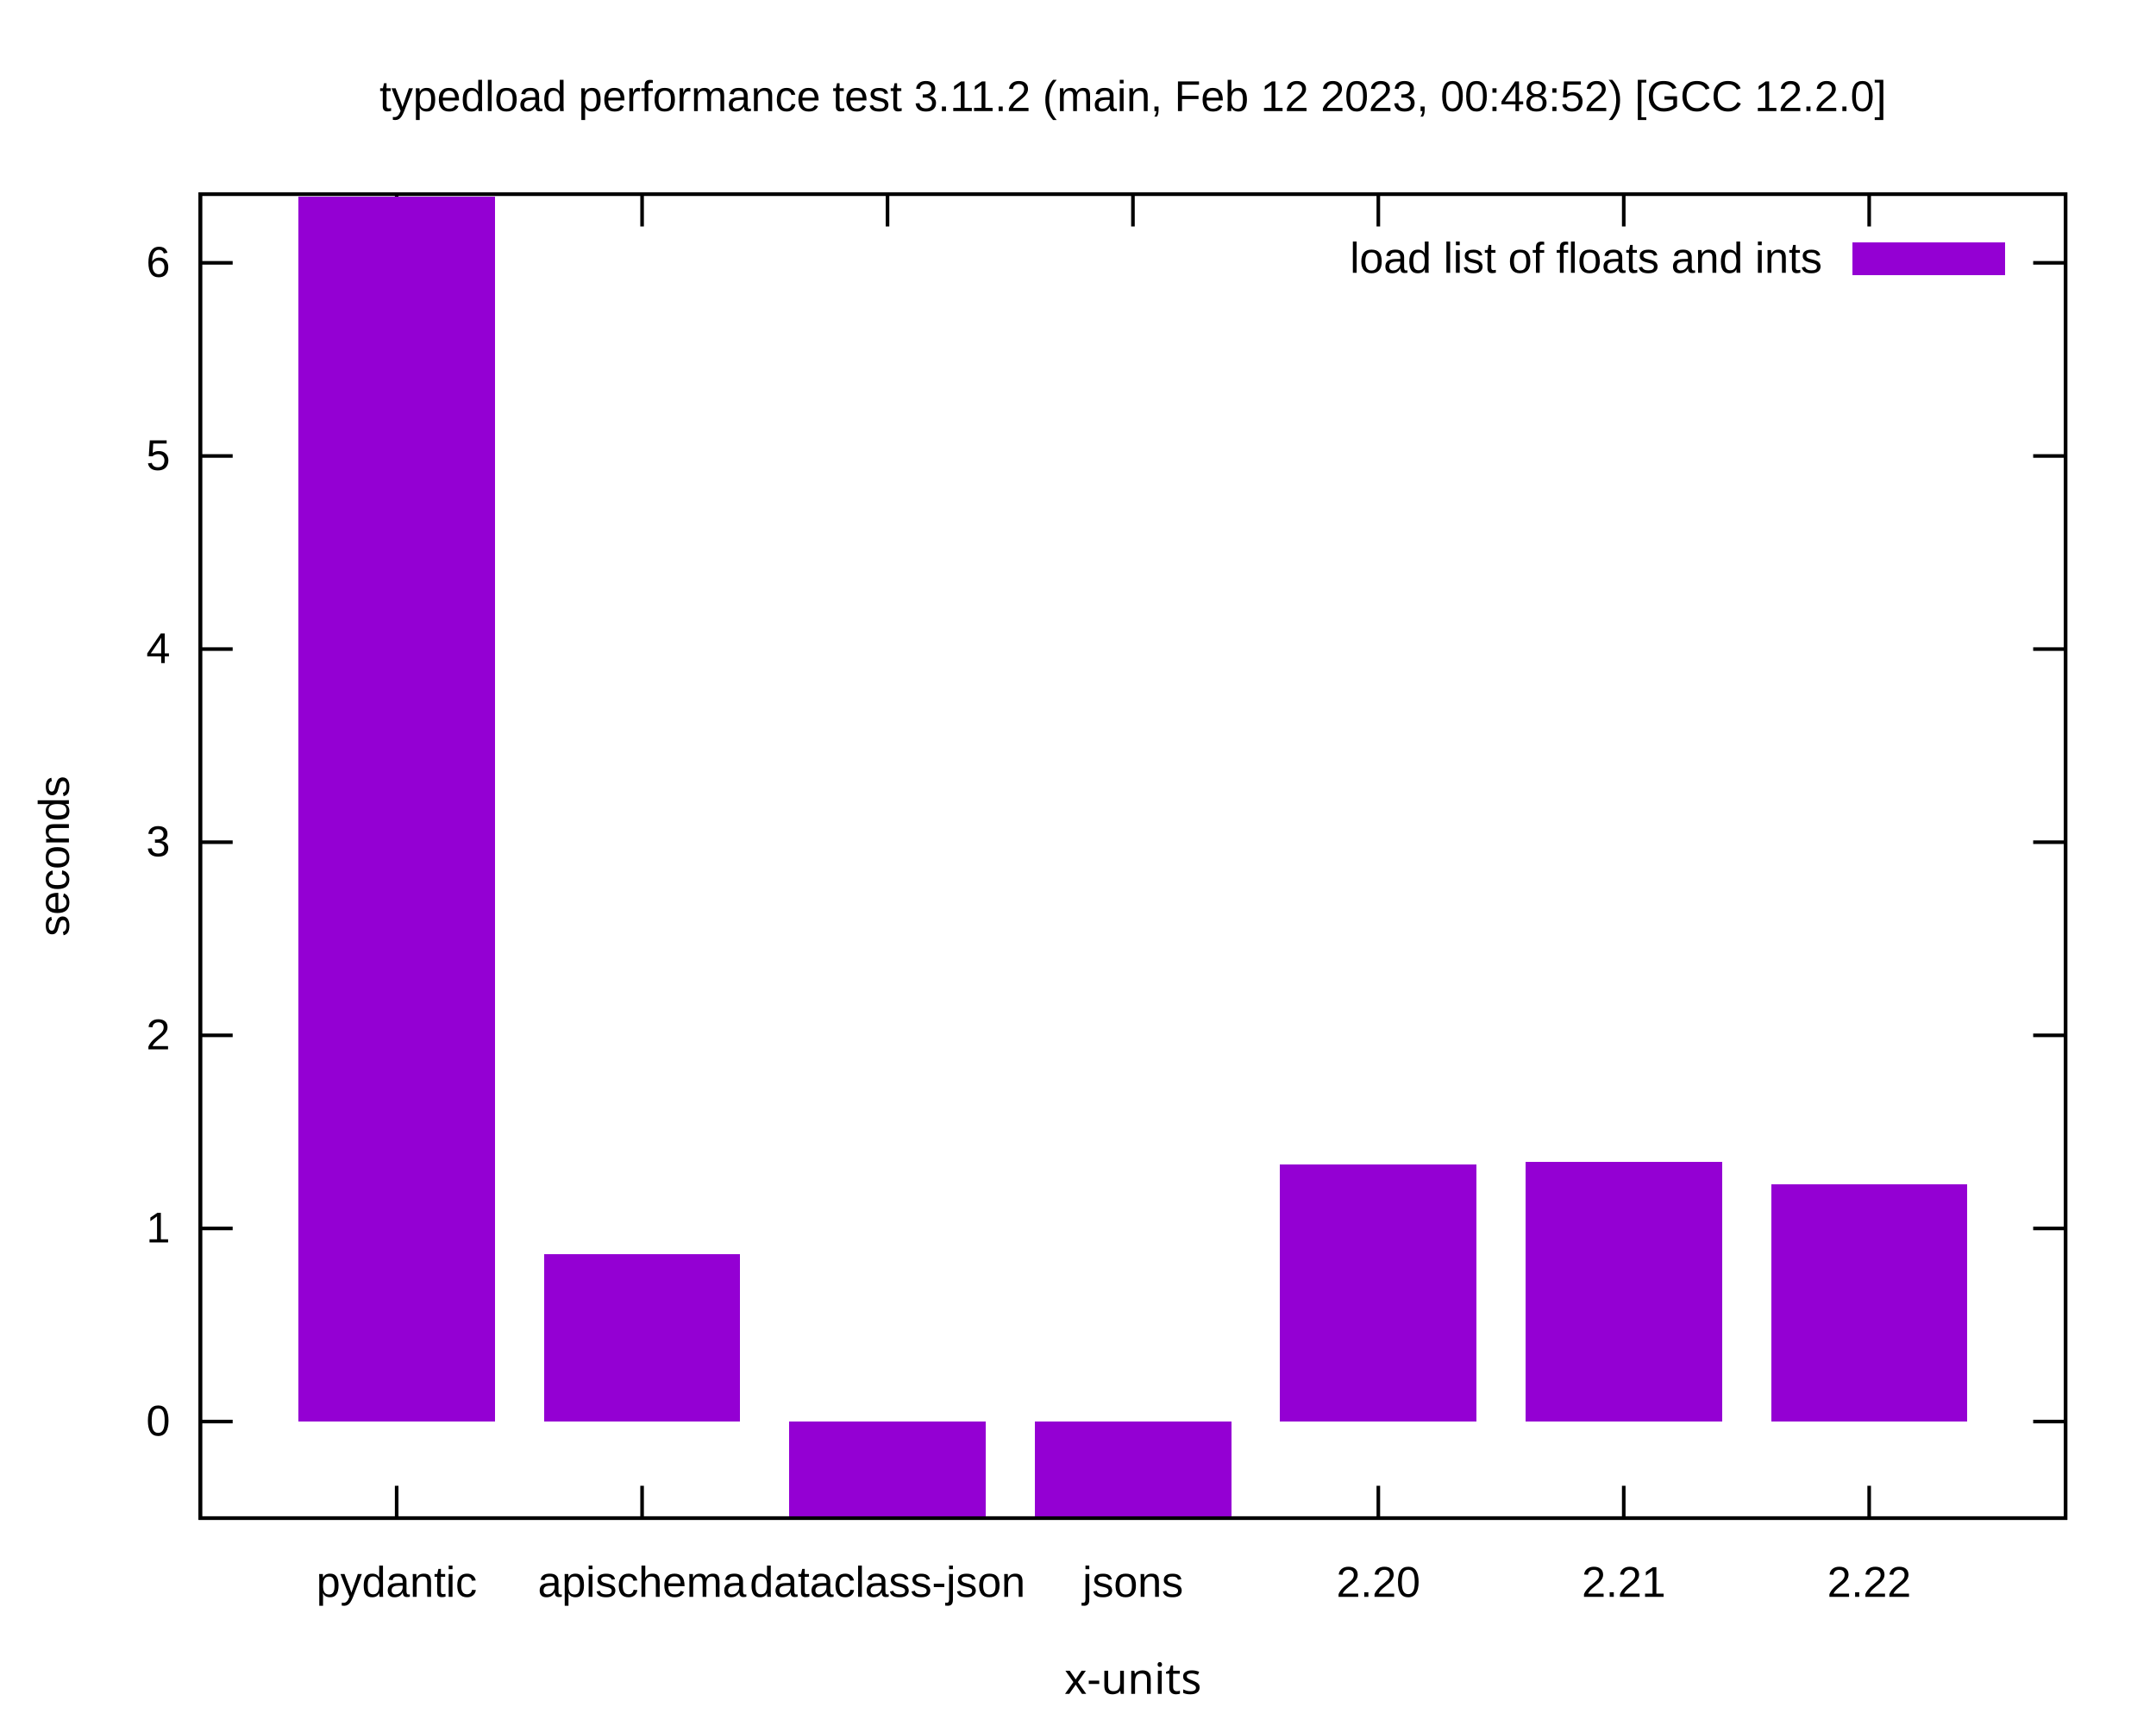
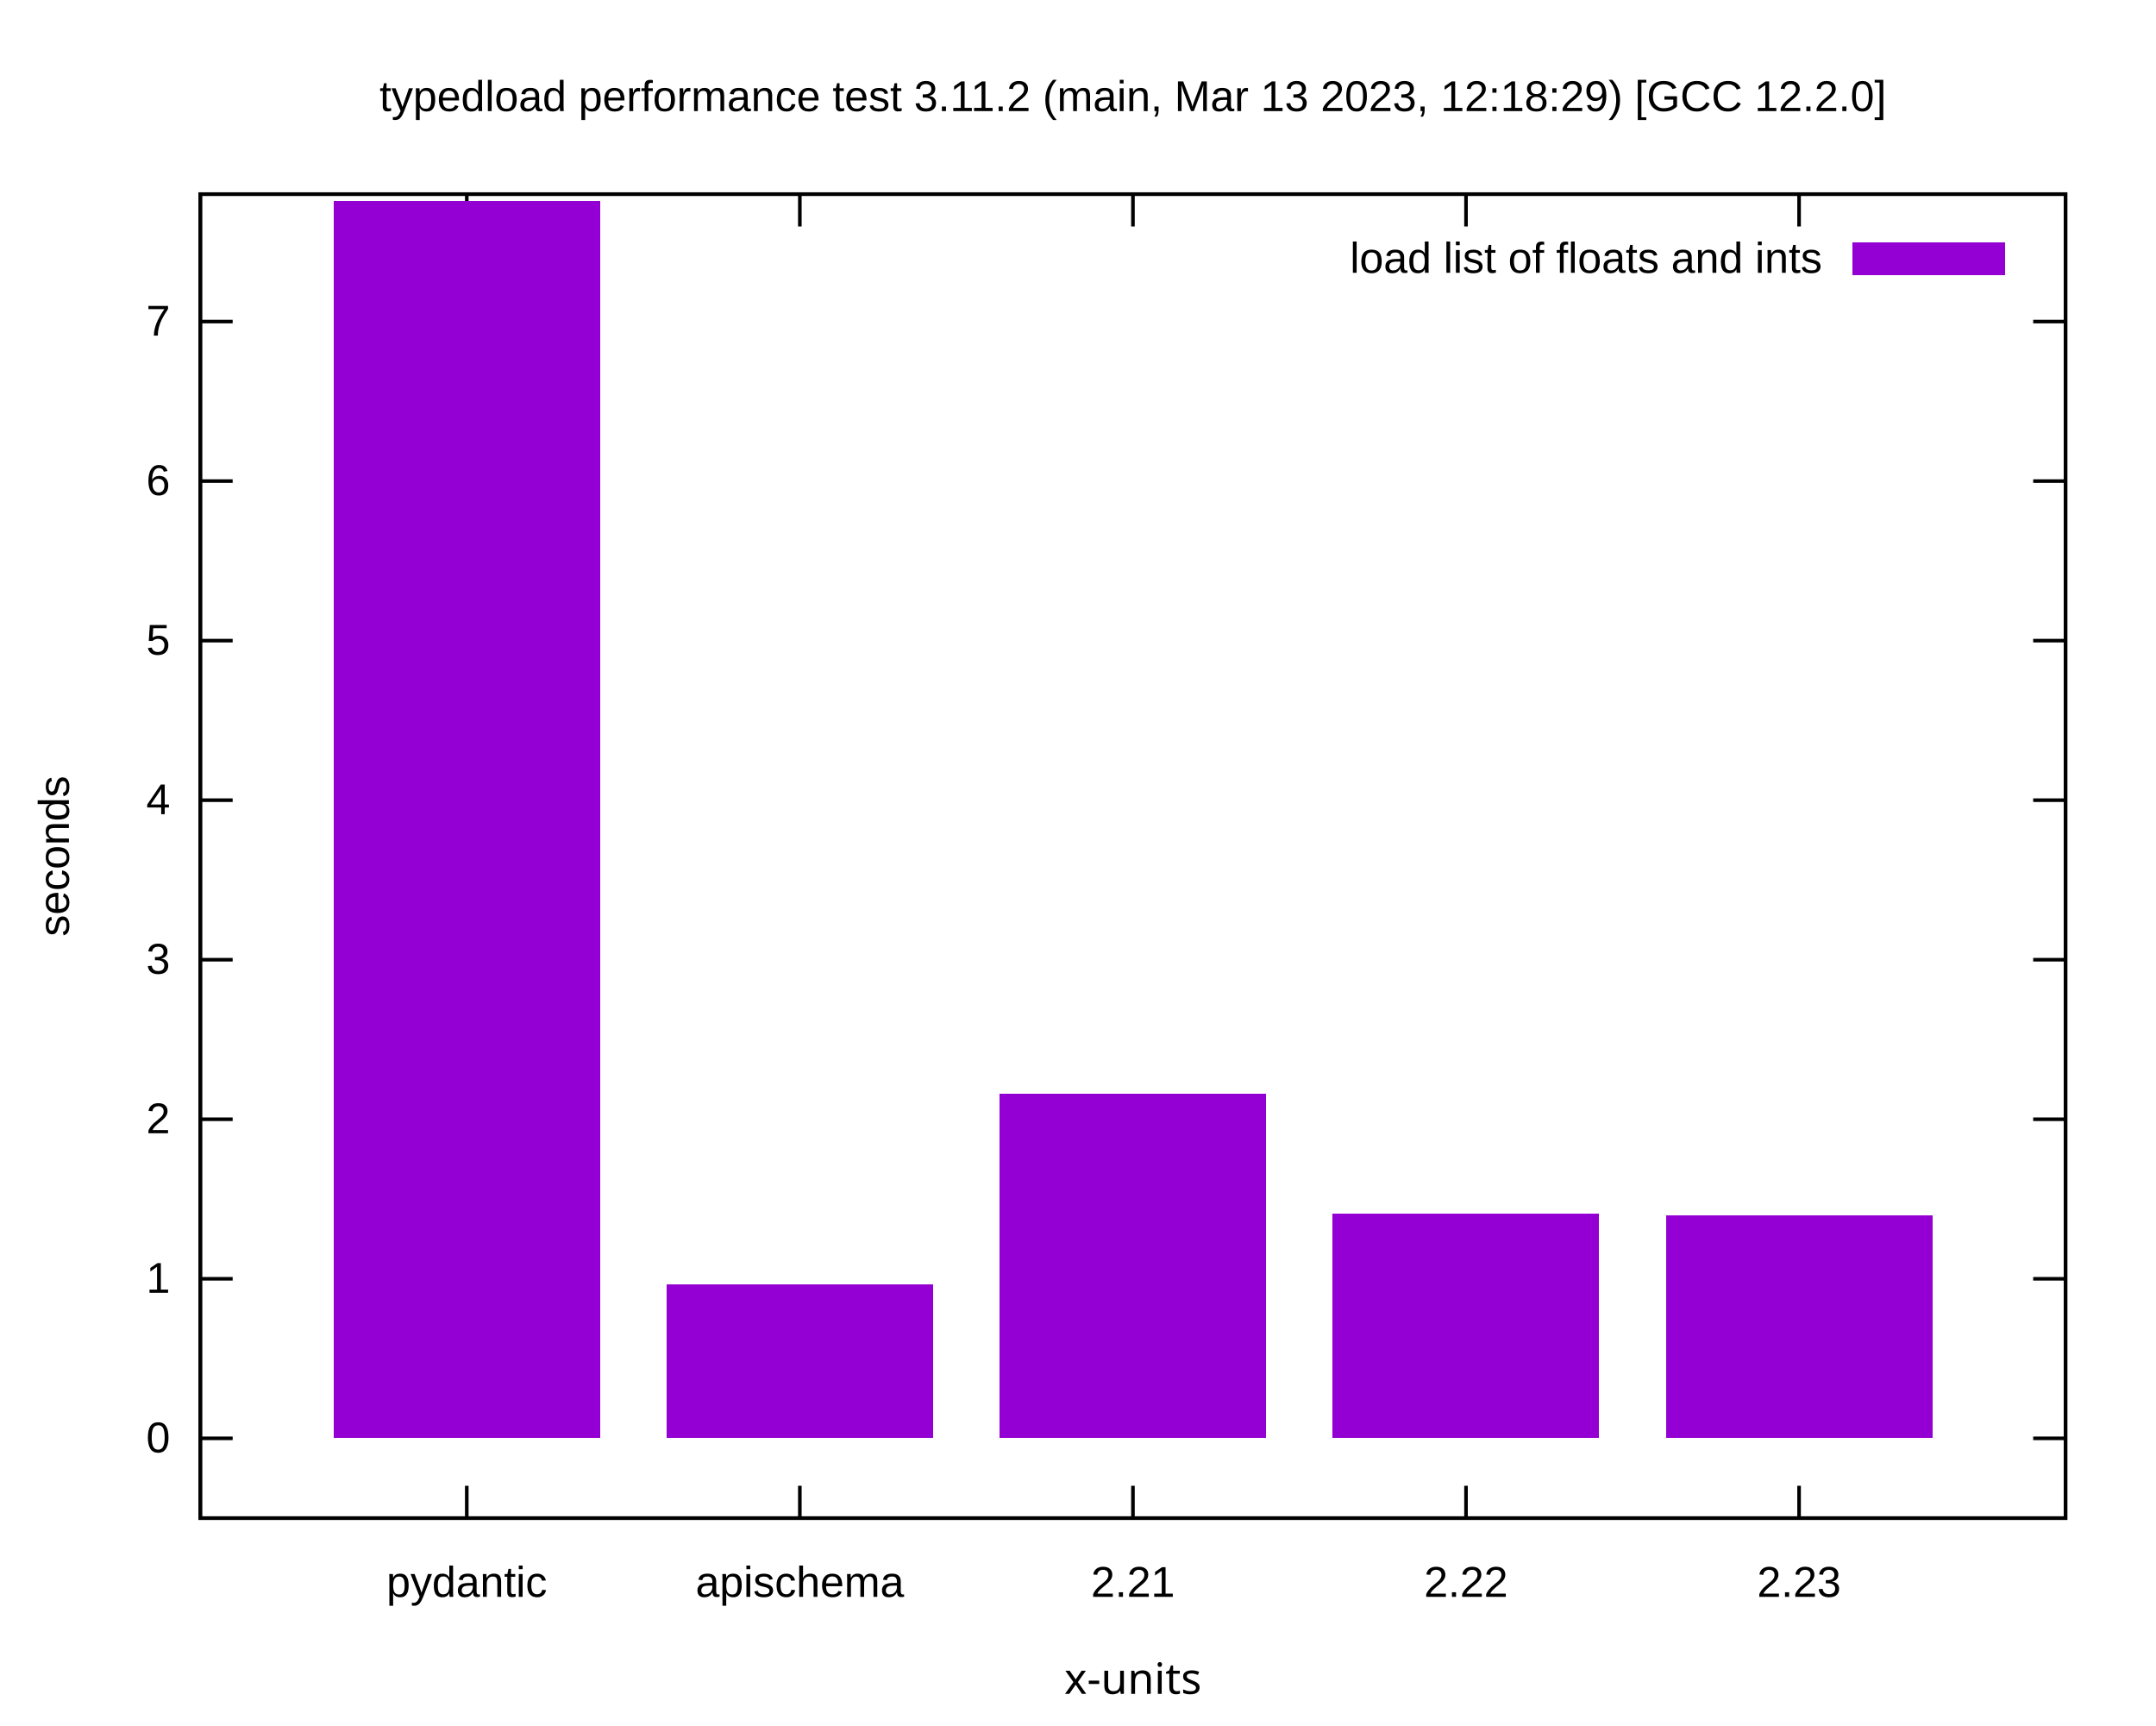
<svg xmlns="http://www.w3.org/2000/svg" xmlns:xlink="http://www.w3.org/1999/xlink" width="600" height="480" viewBox="0 0 600 480">
  <g id="gnuplot_canvas">
    <rect x="0" y="0" width="600" height="480" fill="none" />
    <defs>
      <circle id="gpDot" r="0.5" stroke-width="0.5" stroke="currentColor" />
      <path id="gpPt0" stroke-width="0.222" stroke="currentColor" d="M-1,0 h2 M0,-1 v2" />
      <path id="gpPt1" stroke-width="0.222" stroke="currentColor" d="M-1,-1 L1,1 M1,-1 L-1,1" />
      <path id="gpPt2" stroke-width="0.222" stroke="currentColor" d="M-1,0 L1,0 M0,-1 L0,1 M-1,-1 L1,1 M-1,1 L1,-1" />
      <rect id="gpPt3" stroke-width="0.222" stroke="currentColor" x="-1" y="-1" width="2" height="2" />
      <rect id="gpPt4" stroke-width="0.222" stroke="currentColor" fill="currentColor" x="-1" y="-1" width="2" height="2" />
      <circle id="gpPt5" stroke-width="0.222" stroke="currentColor" cx="0" cy="0" r="1" />
      <use xlink:href="#gpPt5" id="gpPt6" fill="currentColor" stroke="none" />
      <path id="gpPt7" stroke-width="0.222" stroke="currentColor" d="M0,-1.33 L-1.33,0.67 L1.33,0.67 z" />
      <use xlink:href="#gpPt7" id="gpPt8" fill="currentColor" stroke="none" />
      <use xlink:href="#gpPt7" id="gpPt9" stroke="currentColor" transform="rotate(180)" />
      <use xlink:href="#gpPt9" id="gpPt10" fill="currentColor" stroke="none" />
      <use xlink:href="#gpPt3" id="gpPt11" stroke="currentColor" transform="rotate(45)" />
      <use xlink:href="#gpPt11" id="gpPt12" fill="currentColor" stroke="none" />
      <path id="gpPt13" stroke-width="0.222" stroke="currentColor" d="M0,1.330 L1.265,0.411 L0.782,-1.067 L-0.782,-1.076 L-1.265,0.411 z" />
      <use xlink:href="#gpPt13" id="gpPt14" fill="currentColor" stroke="none" />
      <filter id="textbox" filterUnits="objectBoundingBox" x="0" y="0" height="1" width="1">
        <feFlood flood-color="white" flood-opacity="1" result="bgnd" />
        <feComposite in="SourceGraphic" in2="bgnd" operator="atop" />
      </filter>
      <filter id="greybox" filterUnits="objectBoundingBox" x="0" y="0" height="1" width="1">
        <feFlood flood-color="lightgrey" flood-opacity="1" result="grey" />
        <feComposite in="SourceGraphic" in2="grey" operator="atop" />
      </filter>
    </defs>
    <g fill="none" color="white" stroke="currentColor" stroke-width="1.00" stroke-linecap="butt" stroke-linejoin="miter">
</g>
    <g fill="none" color="black" stroke="currentColor" stroke-width="1.00" stroke-linecap="butt" stroke-linejoin="miter">
-       <path stroke="black" d="M55.75,395.53 L64.75,395.53 M574.82,395.53 L565.82,395.53  " />
-       <g transform="translate(47.36,399.43)" stroke="none" fill="black" font-family="Arial" font-size="12.00" text-anchor="end">
+       <path stroke="black" d="M55.75,400.20 L64.75,400.20 M574.82,400.20 L565.82,400.20  " />
+       <g transform="translate(47.36,404.10)" stroke="none" fill="black" font-family="Arial" font-size="12.00" text-anchor="end">
        <text>
          <tspan font-family="Arial"> 0</tspan>
        </text>
      </g>
    </g>
    <g fill="none" color="black" stroke="currentColor" stroke-width="1.00" stroke-linecap="butt" stroke-linejoin="miter">
-       <path stroke="black" d="M55.75,341.80 L64.75,341.80 M574.82,341.80 L565.82,341.80  " />
-       <g transform="translate(47.36,345.70)" stroke="none" fill="black" font-family="Arial" font-size="12.00" text-anchor="end">
+       <path stroke="black" d="M55.75,355.81 L64.75,355.81 M574.82,355.81 L565.82,355.81  " />
+       <g transform="translate(47.36,359.71)" stroke="none" fill="black" font-family="Arial" font-size="12.00" text-anchor="end">
        <text>
          <tspan font-family="Arial"> 1</tspan>
        </text>
      </g>
    </g>
    <g fill="none" color="black" stroke="currentColor" stroke-width="1.00" stroke-linecap="butt" stroke-linejoin="miter">
-       <path stroke="black" d="M55.75,288.07 L64.75,288.07 M574.82,288.07 L565.82,288.07  " />
-       <g transform="translate(47.36,291.97)" stroke="none" fill="black" font-family="Arial" font-size="12.00" text-anchor="end">
+       <path stroke="black" d="M55.75,311.42 L64.75,311.42 M574.82,311.42 L565.82,311.42  " />
+       <g transform="translate(47.36,315.32)" stroke="none" fill="black" font-family="Arial" font-size="12.00" text-anchor="end">
        <text>
          <tspan font-family="Arial"> 2</tspan>
        </text>
      </g>
    </g>
    <g fill="none" color="black" stroke="currentColor" stroke-width="1.00" stroke-linecap="butt" stroke-linejoin="miter">
-       <path stroke="black" d="M55.75,234.33 L64.75,234.33 M574.82,234.33 L565.82,234.33  " />
-       <g transform="translate(47.36,238.23)" stroke="none" fill="black" font-family="Arial" font-size="12.00" text-anchor="end">
+       <path stroke="black" d="M55.75,267.03 L64.75,267.03 M574.82,267.03 L565.82,267.03  " />
+       <g transform="translate(47.36,270.93)" stroke="none" fill="black" font-family="Arial" font-size="12.00" text-anchor="end">
        <text>
          <tspan font-family="Arial"> 3</tspan>
        </text>
      </g>
    </g>
    <g fill="none" color="black" stroke="currentColor" stroke-width="1.00" stroke-linecap="butt" stroke-linejoin="miter">
-       <path stroke="black" d="M55.75,180.60 L64.75,180.60 M574.82,180.60 L565.82,180.60  " />
-       <g transform="translate(47.36,184.50)" stroke="none" fill="black" font-family="Arial" font-size="12.00" text-anchor="end">
+       <path stroke="black" d="M55.75,222.64 L64.75,222.64 M574.82,222.64 L565.82,222.64  " />
+       <g transform="translate(47.36,226.54)" stroke="none" fill="black" font-family="Arial" font-size="12.00" text-anchor="end">
        <text>
          <tspan font-family="Arial"> 4</tspan>
        </text>
      </g>
    </g>
    <g fill="none" color="black" stroke="currentColor" stroke-width="1.00" stroke-linecap="butt" stroke-linejoin="miter">
-       <path stroke="black" d="M55.75,126.87 L64.75,126.87 M574.82,126.87 L565.82,126.87  " />
-       <g transform="translate(47.36,130.77)" stroke="none" fill="black" font-family="Arial" font-size="12.00" text-anchor="end">
+       <path stroke="black" d="M55.75,178.25 L64.75,178.25 M574.82,178.25 L565.82,178.25  " />
+       <g transform="translate(47.36,182.15)" stroke="none" fill="black" font-family="Arial" font-size="12.00" text-anchor="end">
        <text>
          <tspan font-family="Arial"> 5</tspan>
        </text>
      </g>
    </g>
    <g fill="none" color="black" stroke="currentColor" stroke-width="1.00" stroke-linecap="butt" stroke-linejoin="miter">
-       <path stroke="black" d="M55.75,73.13 L64.75,73.13 M574.82,73.13 L565.82,73.13  " />
-       <g transform="translate(47.36,77.03)" stroke="none" fill="black" font-family="Arial" font-size="12.00" text-anchor="end">
+       <path stroke="black" d="M55.75,133.86 L64.75,133.86 M574.82,133.86 L565.82,133.86  " />
+       <g transform="translate(47.36,137.76)" stroke="none" fill="black" font-family="Arial" font-size="12.00" text-anchor="end">
        <text>
          <tspan font-family="Arial"> 6</tspan>
        </text>
      </g>
    </g>
    <g fill="none" color="black" stroke="currentColor" stroke-width="1.00" stroke-linecap="butt" stroke-linejoin="miter">
-       <path stroke="black" d="M110.39,422.40 L110.39,413.40 M110.39,54.01 L110.39,63.01  " />
-       <g transform="translate(110.39,444.30)" stroke="none" fill="black" font-family="Arial" font-size="12.00" text-anchor="middle">
+       <path stroke="black" d="M55.75,89.47 L64.75,89.47 M574.82,89.47 L565.82,89.47  " />
+       <g transform="translate(47.36,93.37)" stroke="none" fill="black" font-family="Arial" font-size="12.00" text-anchor="end">
+         <text>
+           <tspan font-family="Arial"> 7</tspan>
+         </text>
+       </g>
+     </g>
+     <g fill="none" color="black" stroke="currentColor" stroke-width="1.00" stroke-linecap="butt" stroke-linejoin="miter">
+       <path stroke="black" d="M129.90,422.40 L129.90,413.40 M129.90,54.01 L129.90,63.01  " />
+       <g transform="translate(129.90,444.30)" stroke="none" fill="black" font-family="Arial" font-size="12.00" text-anchor="middle">
        <text>
          <tspan font-family="Arial">pydantic</tspan>
        </text>
      </g>
    </g>
    <g fill="none" color="black" stroke="currentColor" stroke-width="1.00" stroke-linecap="butt" stroke-linejoin="miter">
-       <path stroke="black" d="M178.69,422.40 L178.69,413.40 M178.69,54.01 L178.69,63.01  " />
-       <g transform="translate(178.69,444.30)" stroke="none" fill="black" font-family="Arial" font-size="12.00" text-anchor="middle">
+       <path stroke="black" d="M222.59,422.40 L222.59,413.40 M222.59,54.01 L222.59,63.01  " />
+       <g transform="translate(222.59,444.30)" stroke="none" fill="black" font-family="Arial" font-size="12.00" text-anchor="middle">
        <text>
          <tspan font-family="Arial">apischema</tspan>
-         </text>
-       </g>
-     </g>
-     <g fill="none" color="black" stroke="currentColor" stroke-width="1.00" stroke-linecap="butt" stroke-linejoin="miter">
-       <path stroke="black" d="M246.99,422.40 L246.99,413.40 M246.99,54.01 L246.99,63.01  " />
-       <g transform="translate(246.99,444.30)" stroke="none" fill="black" font-family="Arial" font-size="12.00" text-anchor="middle">
-         <text>
-           <tspan font-family="Arial">dataclass-json</tspan>
        </text>
      </g>
    </g>
    <g fill="none" color="black" stroke="currentColor" stroke-width="1.00" stroke-linecap="butt" stroke-linejoin="miter">
      <path stroke="black" d="M315.29,422.40 L315.29,413.40 M315.29,54.01 L315.29,63.01  " />
      <g transform="translate(315.29,444.30)" stroke="none" fill="black" font-family="Arial" font-size="12.00" text-anchor="middle">
        <text>
-           <tspan font-family="Arial">jsons</tspan>
-         </text>
-       </g>
-     </g>
-     <g fill="none" color="black" stroke="currentColor" stroke-width="1.00" stroke-linecap="butt" stroke-linejoin="miter">
-       <path stroke="black" d="M383.58,422.40 L383.58,413.40 M383.58,54.01 L383.58,63.01  " />
-       <g transform="translate(383.58,444.30)" stroke="none" fill="black" font-family="Arial" font-size="12.00" text-anchor="middle">
-         <text>
-           <tspan font-family="Arial">2.20</tspan>
-         </text>
-       </g>
-     </g>
-     <g fill="none" color="black" stroke="currentColor" stroke-width="1.00" stroke-linecap="butt" stroke-linejoin="miter">
-       <path stroke="black" d="M451.88,422.40 L451.88,413.40 M451.88,54.01 L451.88,63.01  " />
-       <g transform="translate(451.88,444.30)" stroke="none" fill="black" font-family="Arial" font-size="12.00" text-anchor="middle">
-         <text>
          <tspan font-family="Arial">2.21</tspan>
        </text>
      </g>
    </g>
    <g fill="none" color="black" stroke="currentColor" stroke-width="1.00" stroke-linecap="butt" stroke-linejoin="miter">
-       <path stroke="black" d="M520.18,422.40 L520.18,413.40 M520.18,54.01 L520.18,63.01  " />
-       <g transform="translate(520.18,444.30)" stroke="none" fill="black" font-family="Arial" font-size="12.00" text-anchor="middle">
+       <path stroke="black" d="M407.98,422.40 L407.98,413.40 M407.98,54.01 L407.98,63.01  " />
+       <g transform="translate(407.98,444.30)" stroke="none" fill="black" font-family="Arial" font-size="12.00" text-anchor="middle">
        <text>
          <tspan font-family="Arial">2.22</tspan>
+         </text>
+       </g>
+     </g>
+     <g fill="none" color="black" stroke="currentColor" stroke-width="1.00" stroke-linecap="butt" stroke-linejoin="miter">
+       <path stroke="black" d="M500.67,422.40 L500.67,413.40 M500.67,54.01 L500.67,63.01  " />
+       <g transform="translate(500.67,444.30)" stroke="none" fill="black" font-family="Arial" font-size="12.00" text-anchor="middle">
+         <text>
+           <tspan font-family="Arial">2.23</tspan>
        </text>
      </g>
    </g>
    <g fill="none" color="black" stroke="currentColor" stroke-width="1.00" stroke-linecap="butt" stroke-linejoin="miter">
</g>
    <g fill="none" color="black" stroke="currentColor" stroke-width="1.00" stroke-linecap="butt" stroke-linejoin="miter">
      <path stroke="black" d="M55.75,54.01 L55.75,422.40 L574.82,422.40 L574.82,54.01 L55.75,54.01 Z  " />
    </g>
    <g fill="none" color="black" stroke="currentColor" stroke-width="1.00" stroke-linecap="butt" stroke-linejoin="miter">
      <g transform="translate(19.18,238.21) rotate(270)" stroke="none" fill="black" font-family="Arial" font-size="12.00" text-anchor="middle">
        <text>
          <tspan font-family="Arial">seconds</tspan>
        </text>
      </g>
    </g>
    <g fill="none" color="black" stroke="currentColor" stroke-width="1.00" stroke-linecap="butt" stroke-linejoin="miter">
      <g transform="translate(315.28,471.30)" stroke="none" fill="black" font-family="Times-Roman" font-size="12.00" text-anchor="middle">
        <text>
          <tspan font-family="Times-Roman">x-units</tspan>
        </text>
      </g>
    </g>
    <g fill="none" color="black" stroke="currentColor" stroke-width="1.00" stroke-linecap="butt" stroke-linejoin="miter">
</g>
    <g id="gnuplot_plot_1">
      <g fill="none" color="black" stroke="currentColor" stroke-width="1.00" stroke-linecap="butt" stroke-linejoin="miter">
        <g transform="translate(507.09,75.91)" stroke="none" fill="black" font-family="Arial" font-size="12.00" text-anchor="end">
          <text>
            <tspan font-family="Arial">load list of floats and ints</tspan>
          </text>
        </g>
      </g>
      <g fill="none" color="black" stroke="currentColor" stroke-width="1.00" stroke-linecap="butt" stroke-linejoin="miter">
        <g stroke="none" shape-rendering="crispEdges">
          <polygon fill="rgb(148,   0, 211)" points="515.48,76.51 558.04,76.51 558.04,67.51 515.48,67.51 " />
-           <polygon fill="rgb(148,   0, 211)" points="83.07,395.53 137.72,395.53 137.72,54.82 83.07,54.82 " />
-           <polygon fill="rgb(148,   0, 211)" points="151.37,395.53 206.02,395.53 206.02,349.02 151.37,349.02 " />
-           <polygon fill="rgb(148,   0, 211)" points="219.67,422.40 274.32,422.40 274.32,395.52 219.67,395.52 " />
-           <polygon fill="rgb(148,   0, 211)" points="287.97,422.40 342.61,422.40 342.61,395.52 287.97,395.52 " />
-           <polygon fill="rgb(148,   0, 211)" points="356.26,395.53 410.91,395.53 410.91,324.05 356.26,324.05 " />
-           <polygon fill="rgb(148,   0, 211)" points="424.56,395.53 479.21,395.53 479.21,323.21 424.56,323.21 " />
-           <polygon fill="rgb(148,   0, 211)" points="492.86,395.53 547.51,395.53 547.51,329.49 492.86,329.49 " />
+           <polygon fill="rgb(148,   0, 211)" points="92.83,400.20 166.99,400.20 166.99,55.81 92.83,55.81 " />
+           <polygon fill="rgb(148,   0, 211)" points="185.52,400.20 259.68,400.20 259.68,357.41 185.52,357.41 " />
+           <polygon fill="rgb(148,   0, 211)" points="278.21,400.20 352.37,400.20 352.37,304.42 278.21,304.42 " />
+           <polygon fill="rgb(148,   0, 211)" points="370.90,400.20 445.06,400.20 445.06,337.59 370.90,337.59 " />
+           <polygon fill="rgb(148,   0, 211)" points="463.59,400.20 537.75,400.20 537.75,338.06 463.59,338.06 " />
        </g>
      </g>
    </g>
    <g fill="none" color="white" stroke="rgb(148,   0, 211)" stroke-width="2.00" stroke-linecap="butt" stroke-linejoin="miter">
</g>
    <g fill="none" color="black" stroke="currentColor" stroke-width="2.00" stroke-linecap="butt" stroke-linejoin="miter">
</g>
    <g fill="none" color="black" stroke="black" stroke-width="1.00" stroke-linecap="butt" stroke-linejoin="miter">
</g>
    <g fill="none" color="black" stroke="currentColor" stroke-width="1.00" stroke-linecap="butt" stroke-linejoin="miter">
      <path stroke="black" d="M55.75,54.01 L55.75,422.40 L574.82,422.40 L574.82,54.01 L55.75,54.01 Z  " />
    </g>
    <g fill="none" color="black" stroke="currentColor" stroke-width="1.00" stroke-linecap="butt" stroke-linejoin="miter">
      <g transform="translate(315.28,30.91)" stroke="none" fill="black" font-family="Arial" font-size="12.00" text-anchor="middle">
        <text>
-           <tspan font-family="Arial">typedload performance test 3.11.2 (main, Feb 12 2023, 00:48:52) [GCC 12.2.0]</tspan>
+           <tspan font-family="Arial">typedload performance test 3.11.2 (main, Mar 13 2023, 12:18:29) [GCC 12.2.0]</tspan>
        </text>
      </g>
    </g>
    <g fill="none" color="black" stroke="currentColor" stroke-width="1.00" stroke-linecap="butt" stroke-linejoin="miter">
</g>
  </g>
</svg>
